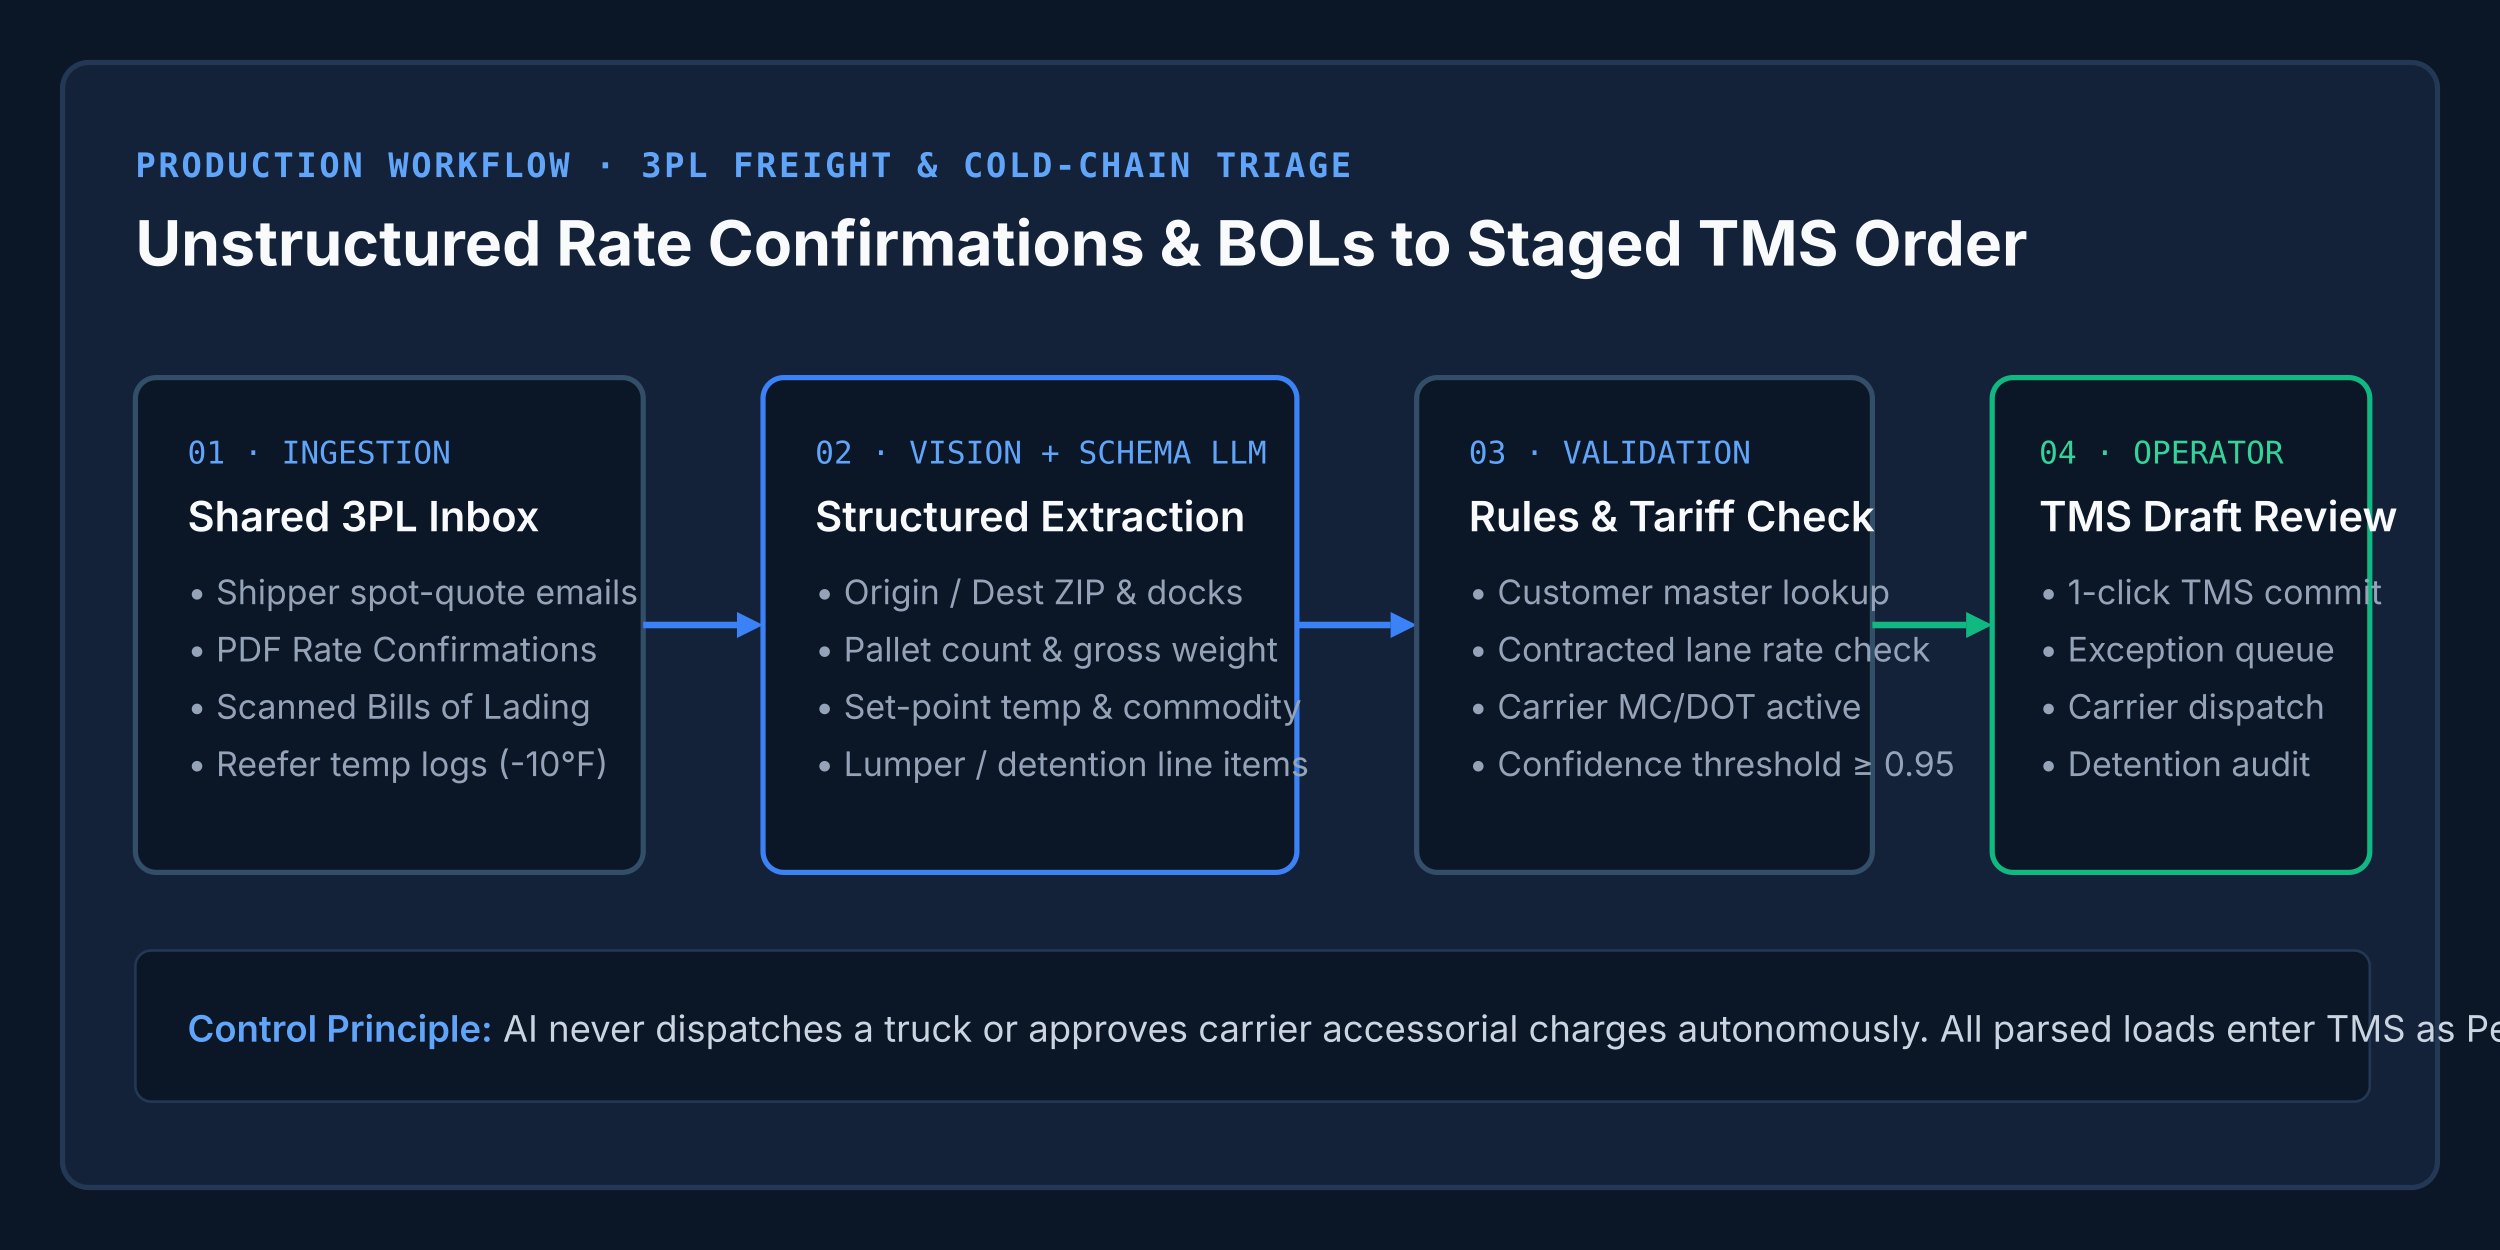
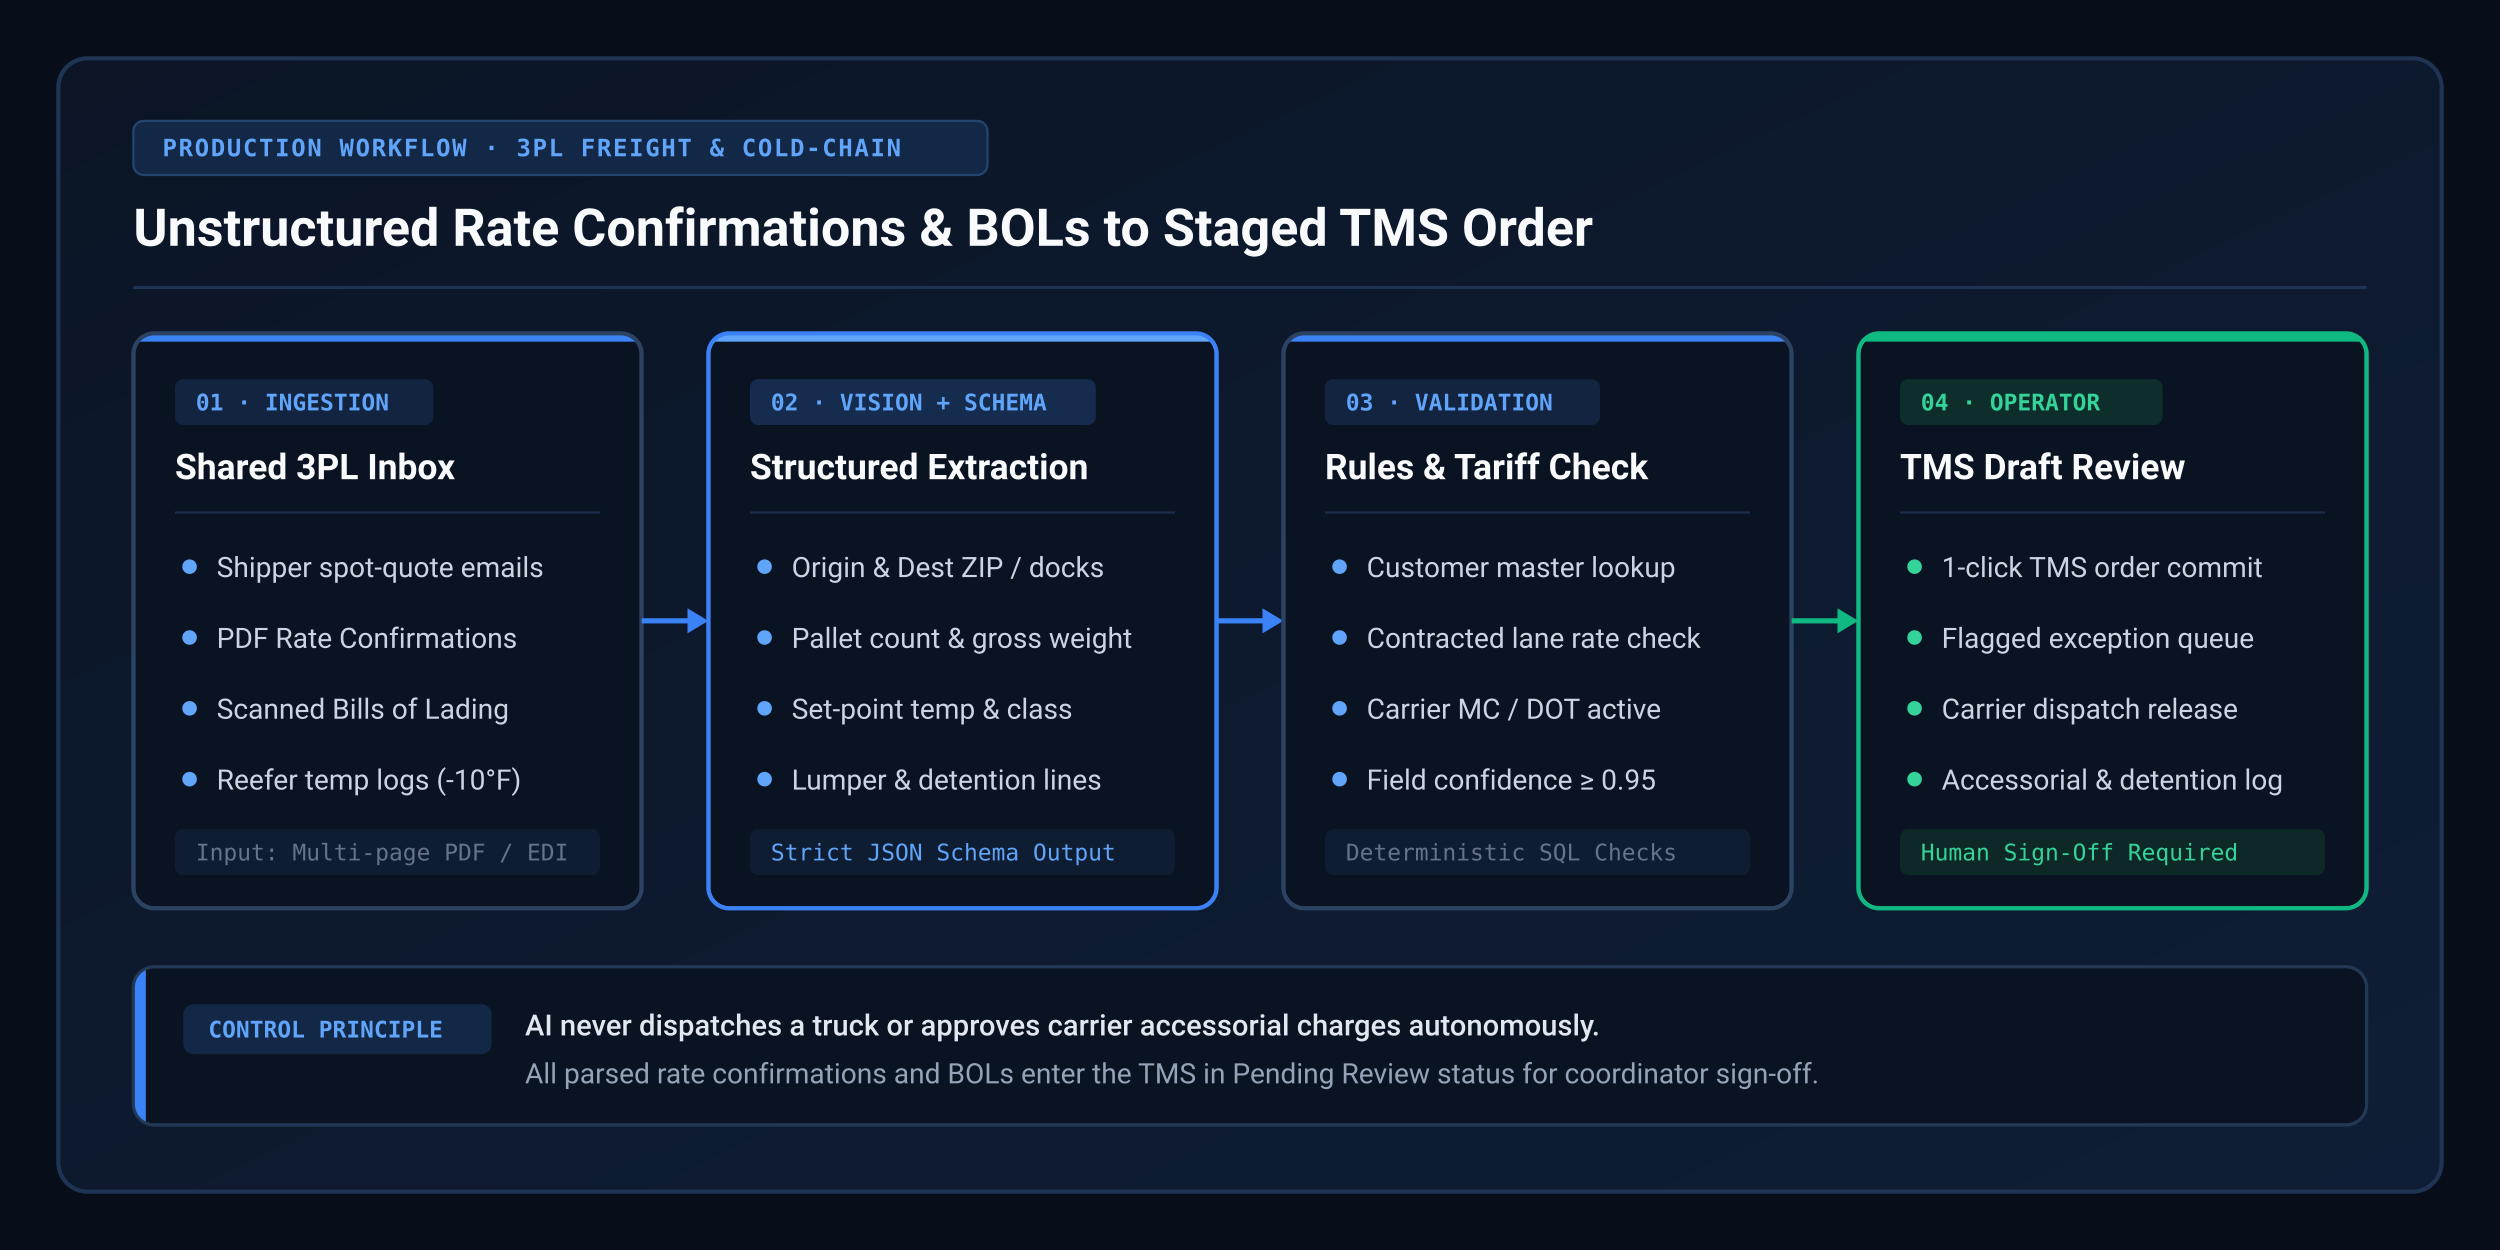
- <svg xmlns="http://www.w3.org/2000/svg" viewBox="0 0 960 480" font-family="IBM Plex Sans, -apple-system, sans-serif">
-   <rect width="960" height="480" fill="#0B1626" />
-   <rect x="24" y="24" width="912" height="432" rx="10" fill="#132238" stroke="#233854" stroke-width="2" />
-   <text x="52" y="68" fill="#60A5FA" font-family="IBM Plex Mono, monospace" font-size="13" font-weight="600" letter-spacing="1">PRODUCTION WORKFLOW · 3PL FREIGHT &amp; COLD-CHAIN TRIAGE</text>
-   <text x="52" y="102" fill="#F8FAFC" font-size="24" font-weight="700">Unstructured Rate Confirmations &amp; BOLs to Staged TMS Order</text>
-   <rect x="52" y="145" width="195" height="190" rx="8" fill="#0B1626" stroke="#334E68" stroke-width="2" />
-   <text x="72" y="178" fill="#60A5FA" font-family="IBM Plex Mono, monospace" font-size="12">01 · INGESTION</text>
-   <text x="72" y="204" fill="#F8FAFC" font-size="16" font-weight="600">Shared 3PL Inbox</text>
-   <text x="72" y="232" fill="#94A3B8" font-size="13">• Shipper spot-quote emails</text>
-   <text x="72" y="254" fill="#94A3B8" font-size="13">• PDF Rate Confirmations</text>
-   <text x="72" y="276" fill="#94A3B8" font-size="13">• Scanned Bills of Lading</text>
-   <text x="72" y="298" fill="#94A3B8" font-size="13">• Reefer temp logs (-10°F)</text>
-   <path d="M247 240 L283 240" stroke="#3B82F6" stroke-width="2.5" />
-   <polygon points="283,235 293,240 283,245" fill="#3B82F6" />
-   <rect x="293" y="145" width="205" height="190" rx="8" fill="#0B1626" stroke="#3B82F6" stroke-width="2" />
-   <text x="313" y="178" fill="#60A5FA" font-family="IBM Plex Mono, monospace" font-size="12">02 · VISION + SCHEMA LLM</text>
-   <text x="313" y="204" fill="#F8FAFC" font-size="16" font-weight="600">Structured Extraction</text>
-   <text x="313" y="232" fill="#94A3B8" font-size="13">• Origin / Dest ZIP &amp; docks</text>
-   <text x="313" y="254" fill="#94A3B8" font-size="13">• Pallet count &amp; gross weight</text>
-   <text x="313" y="276" fill="#94A3B8" font-size="13">• Set-point temp &amp; commodity</text>
-   <text x="313" y="298" fill="#94A3B8" font-size="13">• Lumper / detention line items</text>
-   <path d="M498 240 L534 240" stroke="#3B82F6" stroke-width="2.5" />
-   <polygon points="534,235 544,240 534,245" fill="#3B82F6" />
-   <rect x="544" y="145" width="175" height="190" rx="8" fill="#0B1626" stroke="#334E68" stroke-width="2" />
-   <text x="564" y="178" fill="#60A5FA" font-family="IBM Plex Mono, monospace" font-size="12">03 · VALIDATION</text>
-   <text x="564" y="204" fill="#F8FAFC" font-size="16" font-weight="600">Rules &amp; Tariff Check</text>
-   <text x="564" y="232" fill="#94A3B8" font-size="13">• Customer master lookup</text>
-   <text x="564" y="254" fill="#94A3B8" font-size="13">• Contracted lane rate check</text>
-   <text x="564" y="276" fill="#94A3B8" font-size="13">• Carrier MC/DOT active</text>
-   <text x="564" y="298" fill="#94A3B8" font-size="13">• Confidence threshold ≥ 0.95</text>
-   <path d="M719 240 L755 240" stroke="#10B981" stroke-width="2.5" />
-   <polygon points="755,235 765,240 755,245" fill="#10B981" />
-   <rect x="765" y="145" width="145" height="190" rx="8" fill="#0B1626" stroke="#10B981" stroke-width="2" />
-   <text x="783" y="178" fill="#34D399" font-family="IBM Plex Mono, monospace" font-size="12">04 · OPERATOR</text>
-   <text x="783" y="204" fill="#F8FAFC" font-size="16" font-weight="600">TMS Draft Review</text>
-   <text x="783" y="232" fill="#94A3B8" font-size="13">• 1-click TMS commit</text>
-   <text x="783" y="254" fill="#94A3B8" font-size="13">• Exception queue</text>
-   <text x="783" y="276" fill="#94A3B8" font-size="13">• Carrier dispatch</text>
-   <text x="783" y="298" fill="#94A3B8" font-size="13">• Detention audit</text>
-   <rect x="52" y="365" width="858" height="58" rx="6" fill="#0B1626" stroke="#233854" />
-   <text x="72" y="400" fill="#CBD5E1" font-size="14">
-     <tspan fill="#60A5FA" font-weight="600">Control Principle:</tspan> AI never dispatches a truck or approves carrier accessorial charges autonomously. All parsed loads enter TMS as Pending Review.</text>
+ <svg xmlns="http://www.w3.org/2000/svg" viewBox="0 0 1200 600" font-family="-apple-system, BlinkMacSystemFont, 'Segoe UI', Roboto, Helvetica, Arial, sans-serif">
+   <defs>
+     <linearGradient id="bgGrad" x1="0" y1="0" x2="1" y2="1">
+       <stop offset="0%" stop-color="#0B1526" />
+       <stop offset="100%" stop-color="#0F1E36" />
+     </linearGradient>
+     <clipPath id="clipBox1">
+       <rect x="64" y="160" width="244" height="276" rx="10" />
+     </clipPath>
+     <clipPath id="clipBox2">
+       <rect x="340" y="160" width="244" height="276" rx="10" />
+     </clipPath>
+     <clipPath id="clipBox3">
+       <rect x="616" y="160" width="244" height="276" rx="10" />
+     </clipPath>
+     <clipPath id="clipBox4">
+       <rect x="892" y="160" width="244" height="276" rx="10" />
+     </clipPath>
+     <clipPath id="clipFooter">
+       <rect x="64" y="464" width="1072" height="76" rx="10" />
+     </clipPath>
+   </defs>
+   <rect width="1200" height="600" fill="#070E1A" />
+   <rect x="28" y="28" width="1144" height="544" rx="14" fill="url(#bgGrad)" stroke="#1E3452" stroke-width="2" />
+   <rect x="64" y="58" width="410" height="26" rx="5" fill="#132847" stroke="#254675" stroke-width="1" />
+   <text x="78" y="75" fill="#60A5FA" font-family="ui-monospace, SFMono-Regular, Menlo, Monaco, Consolas, monospace" font-size="11.5" font-weight="600" letter-spacing="0.8">PRODUCTION WORKFLOW · 3PL FREIGHT &amp; COLD-CHAIN</text>
+   <text x="64" y="118" fill="#F8FAFC" font-size="25" font-weight="700">Unstructured Rate Confirmations &amp; BOLs to Staged TMS Order</text>
+   <line x1="64" y1="138" x2="1136" y2="138" stroke="#1E3452" stroke-width="1.5" />
+   <g clip-path="url(#clipBox1)">
+     <rect x="64" y="160" width="244" height="276" rx="10" fill="#0A1322" stroke="#2B4263" stroke-width="2" />
+     <rect x="64" y="160" width="244" height="4" fill="#3B82F6" />
+     <rect x="84" y="182" width="124" height="22" rx="4" fill="#12243F" />
+     <text x="94" y="197" fill="#60A5FA" font-family="ui-monospace, SFMono-Regular, Menlo, monospace" font-size="11" font-weight="600">01 · INGESTION</text>
+     <text x="84" y="230" fill="#F8FAFC" font-size="17" font-weight="700">Shared 3PL Inbox</text>
+     <line x1="84" y1="246" x2="288" y2="246" stroke="#1B2E4B" stroke-width="1" />
+     <circle cx="91" cy="272" r="3.5" fill="#60A5FA" />
+     <text x="104" y="277" fill="#CBD5E1" font-size="13.5">Shipper spot-quote emails</text>
+     <circle cx="91" cy="306" r="3.5" fill="#60A5FA" />
+     <text x="104" y="311" fill="#CBD5E1" font-size="13.5">PDF Rate Confirmations</text>
+     <circle cx="91" cy="340" r="3.5" fill="#60A5FA" />
+     <text x="104" y="345" fill="#CBD5E1" font-size="13.5">Scanned Bills of Lading</text>
+     <circle cx="91" cy="374" r="3.5" fill="#60A5FA" />
+     <text x="104" y="379" fill="#CBD5E1" font-size="13.5">Reefer temp logs (-10°F)</text>
+     <rect x="84" y="398" width="204" height="22" rx="4" fill="#0F1D33" />
+     <text x="94" y="413" fill="#64748B" font-family="ui-monospace, SFMono-Regular, Menlo, monospace" font-size="11">Input: Multi-page PDF / EDI</text>
+   </g>
+   <rect x="64" y="160" width="244" height="276" rx="10" fill="none" stroke="#2B4263" stroke-width="2" />
+   <line x1="308" y1="298" x2="331" y2="298" stroke="#3B82F6" stroke-width="2.5" />
+   <polygon points="330,292 340,298 330,304" fill="#3B82F6" />
+   <g clip-path="url(#clipBox2)">
+     <rect x="340" y="160" width="244" height="276" rx="10" fill="#0A1322" stroke="#3B82F6" stroke-width="2" />
+     <rect x="340" y="160" width="244" height="4" fill="#60A5FA" />
+     <rect x="360" y="182" width="166" height="22" rx="4" fill="#152C4F" />
+     <text x="370" y="197" fill="#60A5FA" font-family="ui-monospace, SFMono-Regular, Menlo, monospace" font-size="11" font-weight="600">02 · VISION + SCHEMA</text>
+     <text x="360" y="230" fill="#F8FAFC" font-size="17" font-weight="700">Structured Extraction</text>
+     <line x1="360" y1="246" x2="564" y2="246" stroke="#1B2E4B" stroke-width="1" />
+     <circle cx="367" cy="272" r="3.5" fill="#60A5FA" />
+     <text x="380" y="277" fill="#CBD5E1" font-size="13.5">Origin &amp; Dest ZIP / docks</text>
+     <circle cx="367" cy="306" r="3.5" fill="#60A5FA" />
+     <text x="380" y="311" fill="#CBD5E1" font-size="13.5">Pallet count &amp; gross weight</text>
+     <circle cx="367" cy="340" r="3.5" fill="#60A5FA" />
+     <text x="380" y="345" fill="#CBD5E1" font-size="13.5">Set-point temp &amp; class</text>
+     <circle cx="367" cy="374" r="3.5" fill="#60A5FA" />
+     <text x="380" y="379" fill="#CBD5E1" font-size="13.5">Lumper &amp; detention lines</text>
+     <rect x="360" y="398" width="204" height="22" rx="4" fill="#0F1D33" />
+     <text x="370" y="413" fill="#60A5FA" font-family="ui-monospace, SFMono-Regular, Menlo, monospace" font-size="11">Strict JSON Schema Output</text>
+   </g>
+   <rect x="340" y="160" width="244" height="276" rx="10" fill="none" stroke="#3B82F6" stroke-width="2" />
+   <line x1="584" y1="298" x2="607" y2="298" stroke="#3B82F6" stroke-width="2.5" />
+   <polygon points="606,292 616,298 606,304" fill="#3B82F6" />
+   <g clip-path="url(#clipBox3)">
+     <rect x="616" y="160" width="244" height="276" rx="10" fill="#0A1322" stroke="#2B4263" stroke-width="2" />
+     <rect x="616" y="160" width="244" height="4" fill="#3B82F6" />
+     <rect x="636" y="182" width="132" height="22" rx="4" fill="#12243F" />
+     <text x="646" y="197" fill="#60A5FA" font-family="ui-monospace, SFMono-Regular, Menlo, monospace" font-size="11" font-weight="600">03 · VALIDATION</text>
+     <text x="636" y="230" fill="#F8FAFC" font-size="17" font-weight="700">Rules &amp; Tariff Check</text>
+     <line x1="636" y1="246" x2="840" y2="246" stroke="#1B2E4B" stroke-width="1" />
+     <circle cx="643" cy="272" r="3.5" fill="#60A5FA" />
+     <text x="656" y="277" fill="#CBD5E1" font-size="13.5">Customer master lookup</text>
+     <circle cx="643" cy="306" r="3.5" fill="#60A5FA" />
+     <text x="656" y="311" fill="#CBD5E1" font-size="13.5">Contracted lane rate check</text>
+     <circle cx="643" cy="340" r="3.5" fill="#60A5FA" />
+     <text x="656" y="345" fill="#CBD5E1" font-size="13.5">Carrier MC / DOT active</text>
+     <circle cx="643" cy="374" r="3.5" fill="#60A5FA" />
+     <text x="656" y="379" fill="#CBD5E1" font-size="13.5">Field confidence ≥ 0.95</text>
+     <rect x="636" y="398" width="204" height="22" rx="4" fill="#0F1D33" />
+     <text x="646" y="413" fill="#64748B" font-family="ui-monospace, SFMono-Regular, Menlo, monospace" font-size="11">Deterministic SQL Checks</text>
+   </g>
+   <rect x="616" y="160" width="244" height="276" rx="10" fill="none" stroke="#2B4263" stroke-width="2" />
+   <line x1="860" y1="298" x2="883" y2="298" stroke="#10B981" stroke-width="2.5" />
+   <polygon points="882,292 892,298 882,304" fill="#10B981" />
+   <g clip-path="url(#clipBox4)">
+     <rect x="892" y="160" width="244" height="276" rx="10" fill="#0A1322" stroke="#10B981" stroke-width="2" />
+     <rect x="892" y="160" width="244" height="4" fill="#10B981" />
+     <rect x="912" y="182" width="126" height="22" rx="4" fill="#0D2E2B" />
+     <text x="922" y="197" fill="#34D399" font-family="ui-monospace, SFMono-Regular, Menlo, monospace" font-size="11" font-weight="600">04 · OPERATOR</text>
+     <text x="912" y="230" fill="#F8FAFC" font-size="17" font-weight="700">TMS Draft Review</text>
+     <line x1="912" y1="246" x2="1116" y2="246" stroke="#1B2E4B" stroke-width="1" />
+     <circle cx="919" cy="272" r="3.5" fill="#34D399" />
+     <text x="932" y="277" fill="#CBD5E1" font-size="13.5">1-click TMS order commit</text>
+     <circle cx="919" cy="306" r="3.5" fill="#34D399" />
+     <text x="932" y="311" fill="#CBD5E1" font-size="13.5">Flagged exception queue</text>
+     <circle cx="919" cy="340" r="3.5" fill="#34D399" />
+     <text x="932" y="345" fill="#CBD5E1" font-size="13.5">Carrier dispatch release</text>
+     <circle cx="919" cy="374" r="3.5" fill="#34D399" />
+     <text x="932" y="379" fill="#CBD5E1" font-size="13.5">Accessorial &amp; detention log</text>
+     <rect x="912" y="398" width="204" height="22" rx="4" fill="#0D2826" />
+     <text x="922" y="413" fill="#34D399" font-family="ui-monospace, SFMono-Regular, Menlo, monospace" font-size="11">Human Sign-Off Required</text>
+   </g>
+   <rect x="892" y="160" width="244" height="276" rx="10" fill="none" stroke="#10B981" stroke-width="2" />
+   <g clip-path="url(#clipFooter)">
+     <rect x="64" y="464" width="1072" height="76" rx="10" fill="#0A1322" stroke="#233854" stroke-width="1.5" />
+     <rect x="64" y="464" width="6" height="76" fill="#3B82F6" />
+     <rect x="88" y="482" width="148" height="24" rx="5" fill="#132847" />
+     <text x="100" y="498" fill="#60A5FA" font-family="ui-monospace, SFMono-Regular, Menlo, monospace" font-size="11" font-weight="700">CONTROL PRINCIPLE</text>
+     <text x="252" y="497" fill="#E2E8F0" font-size="14" font-weight="500">AI never dispatches a truck or approves carrier accessorial charges autonomously.</text>
+     <text x="252" y="520" fill="#94A3B8" font-size="13.5">All parsed rate confirmations and BOLs enter the TMS in Pending Review status for coordinator sign-off.</text>
+   </g>
+   <rect x="64" y="464" width="1072" height="76" rx="10" fill="none" stroke="#233854" stroke-width="1.5" />
</svg>
